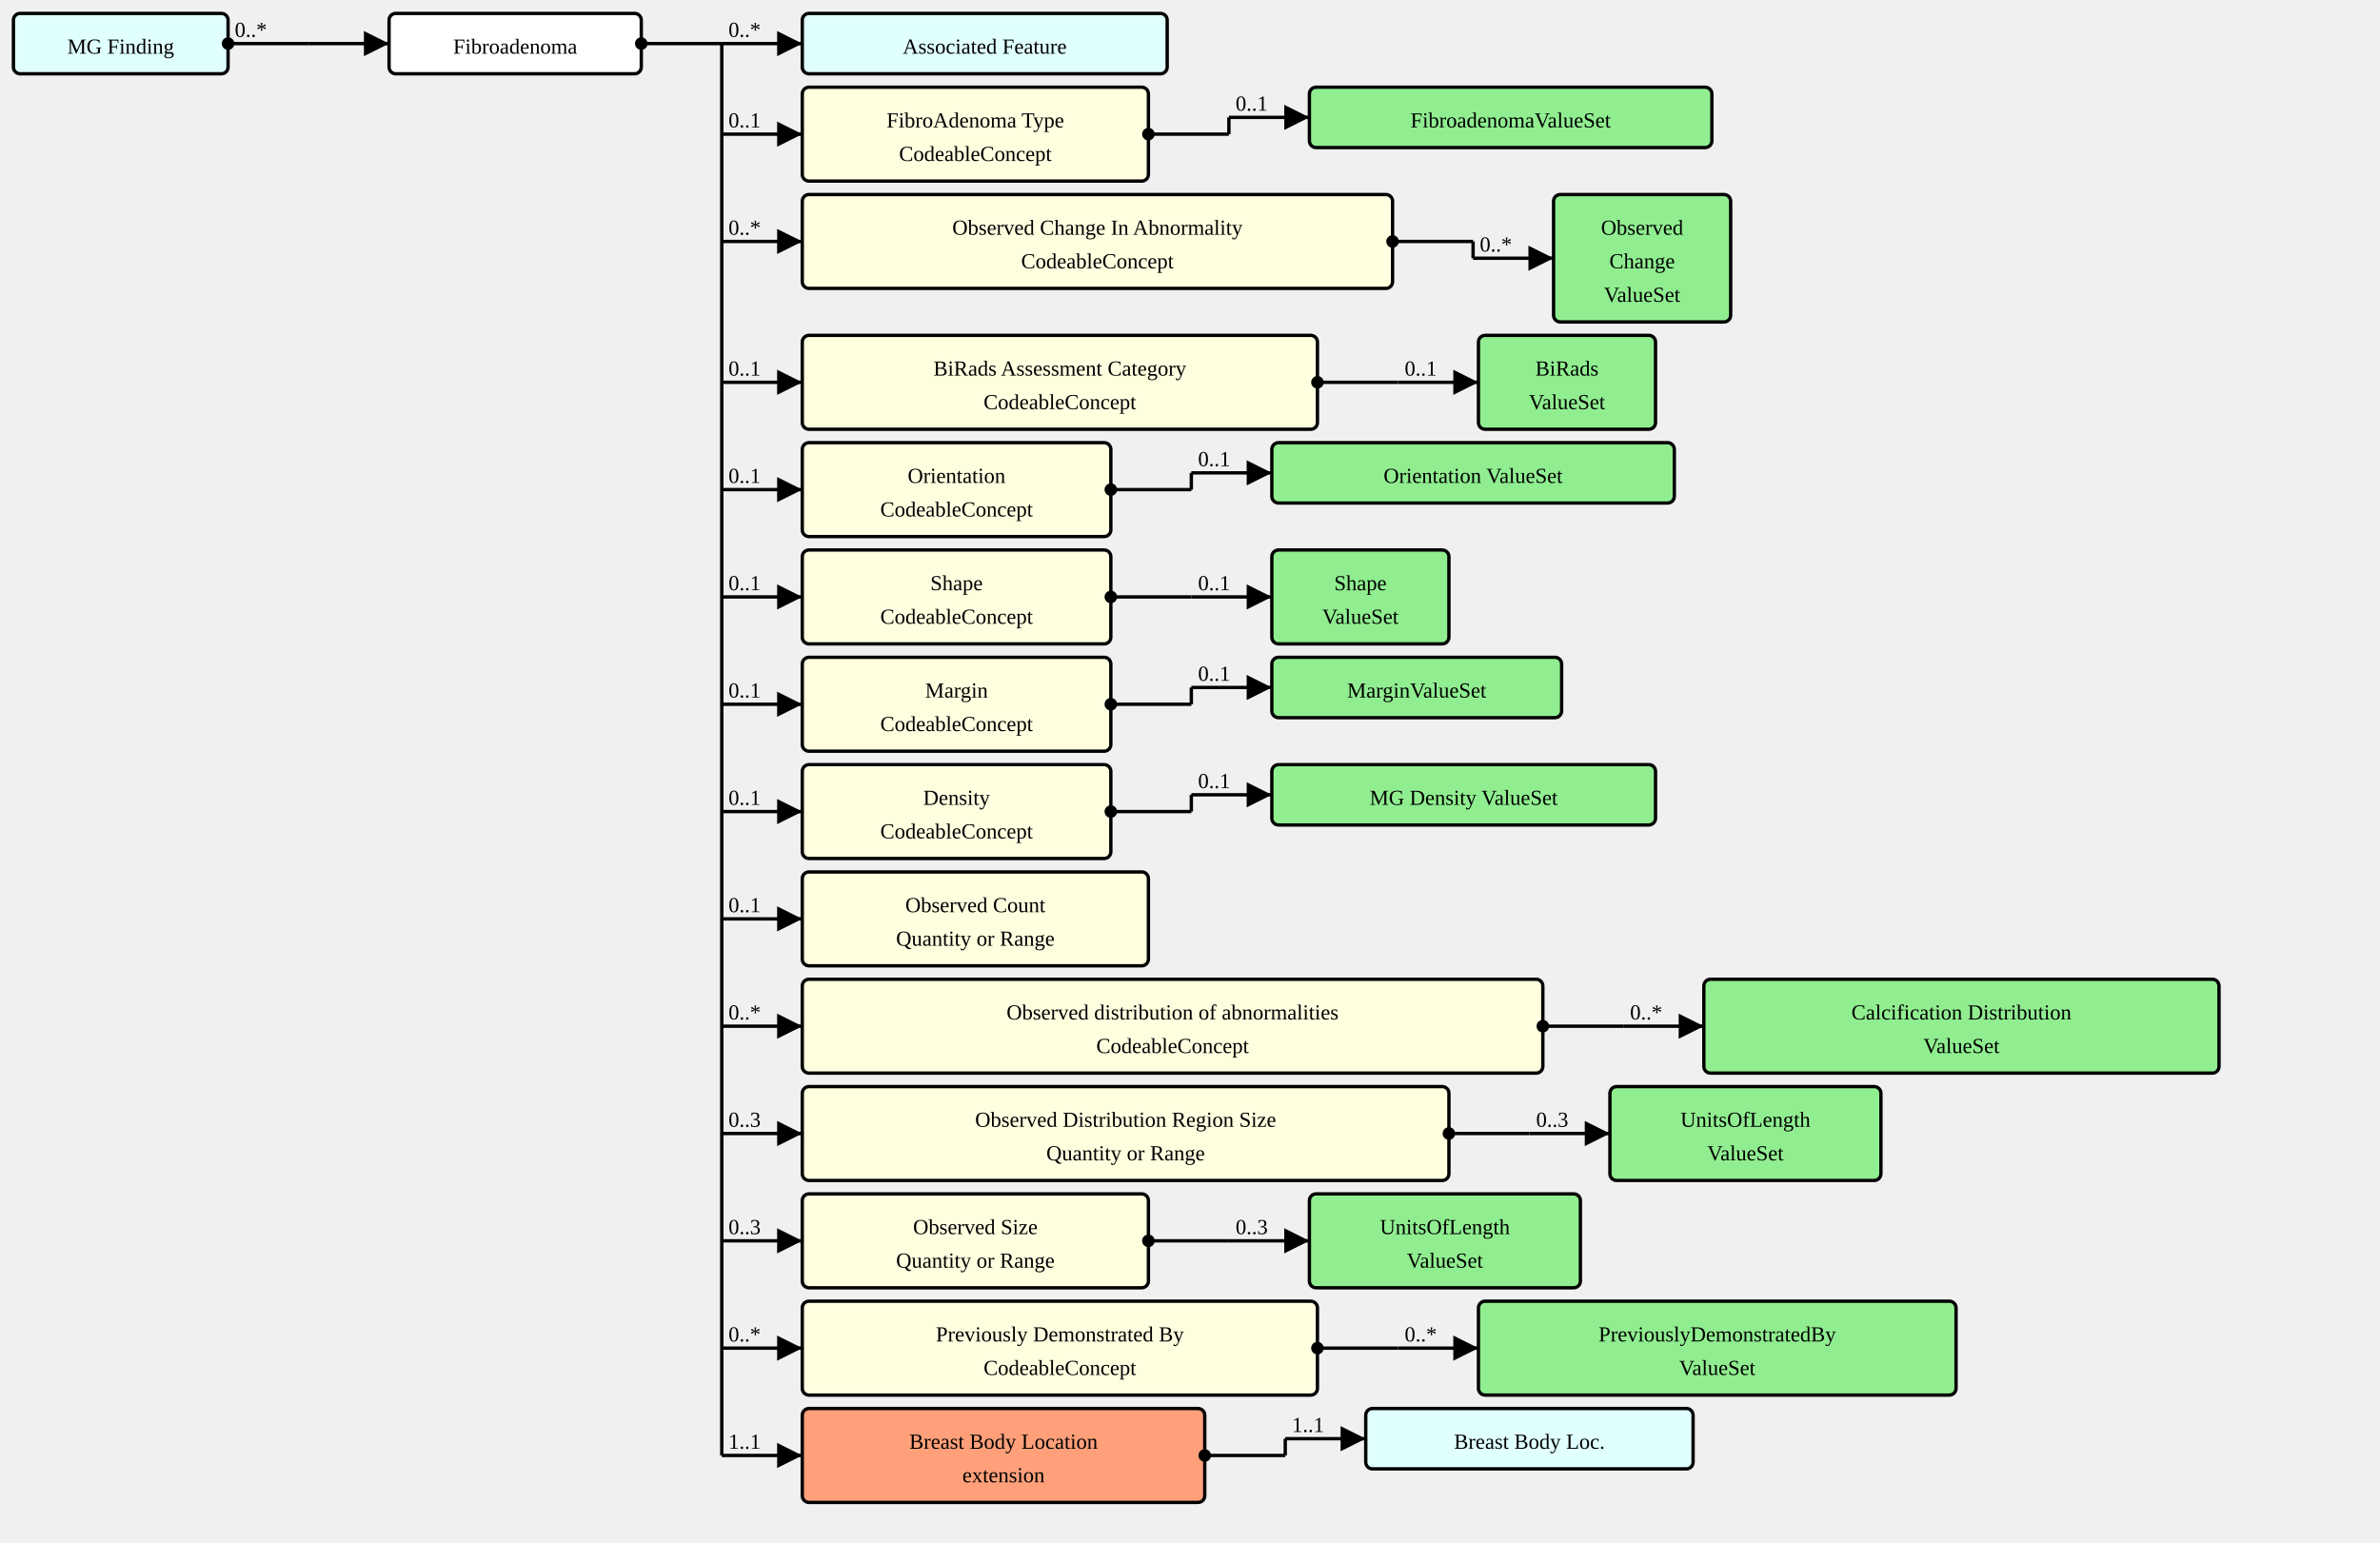
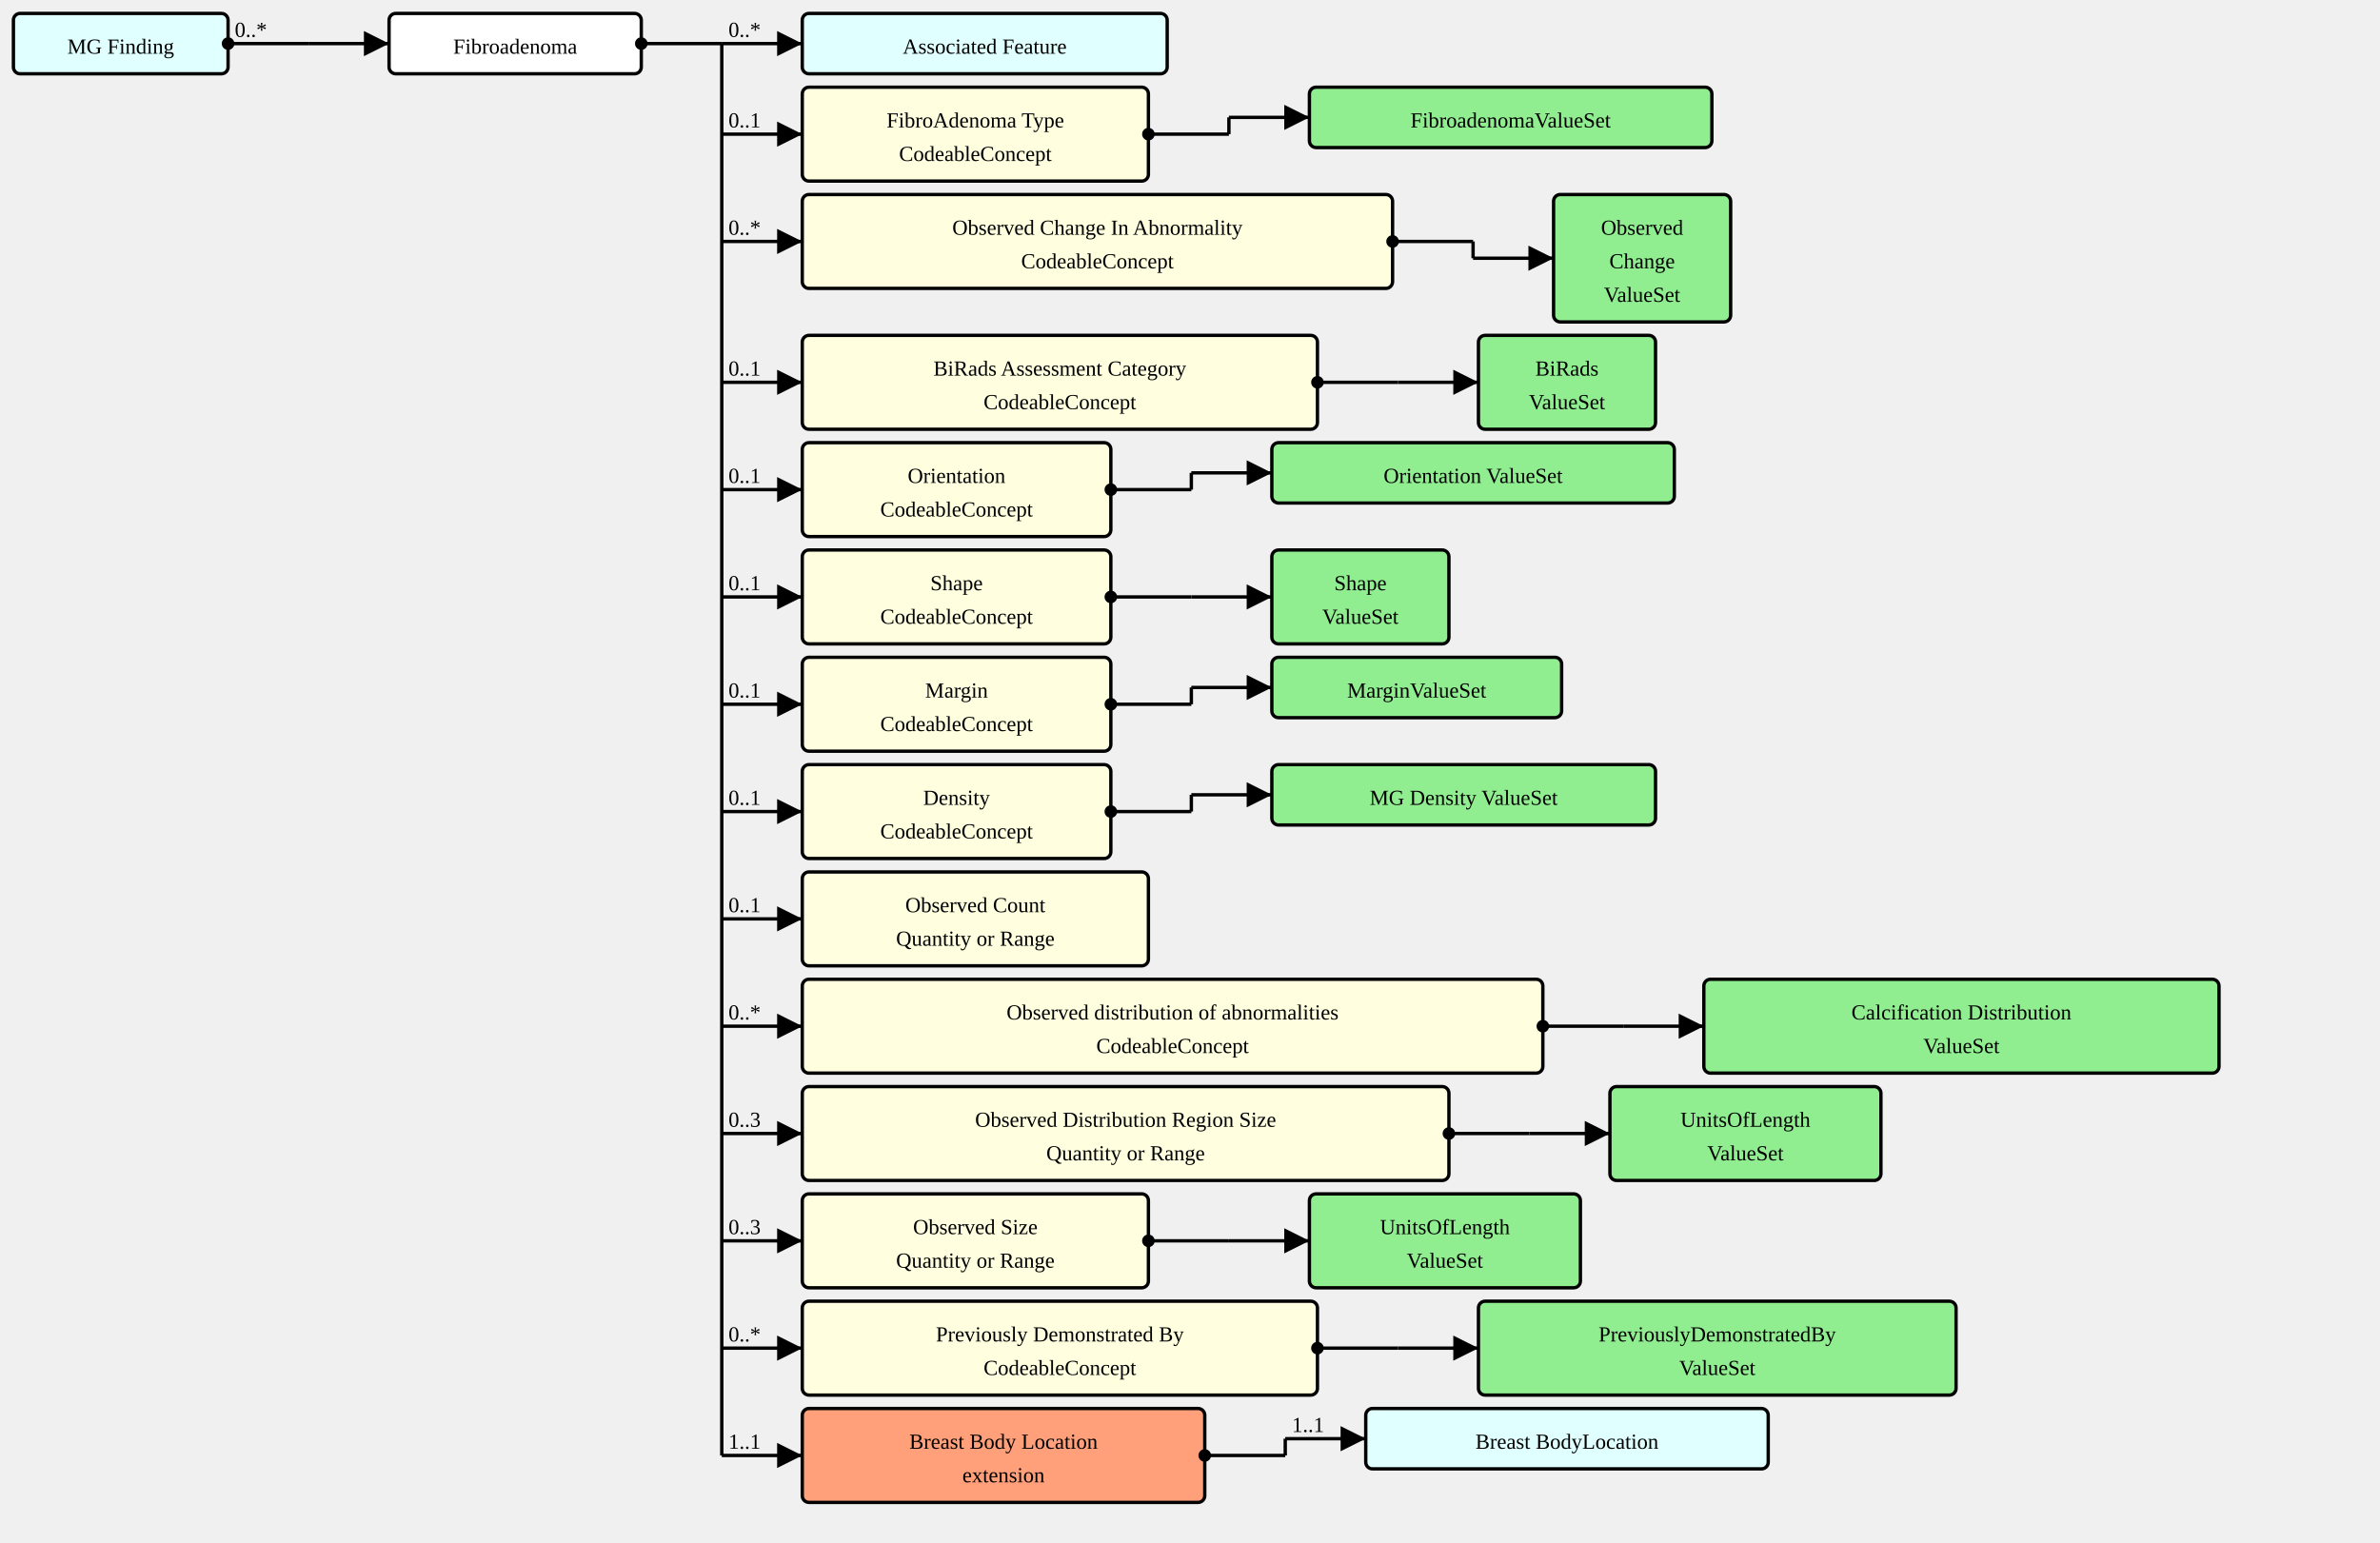
<svg xmlns="http://www.w3.org/2000/svg" version="1.1" width="1330.5" height="862.5">
  <defs>
    <marker id="arrowStart" markerWidth="3.75" markerHeight="3.75" markerUnits="px" refX="1.875" refY="1.875">
      <circle fill="Black" stroke-width="0" cx="1.875" cy="1.875" r="1.875" />
    </marker>
    <marker id="arrowEnd" markerWidth="7.5" markerHeight="7.5" markerUnits="px" refX="7.5" refY="3.75">
      <polygon fill="Black" stroke-width="0" points="0 0 7.5 3.75 0 7.5" />
    </marker>
  </defs>
  <g>
    <g transform="translate(7.5 7.5)">
      <a href="./StructureDefinition-MGFinding.html" target="_top">
        <rect fill="LightCyan" stroke="Black" stroke-width="1.875" x="0" y="0" width="120" height="33.75" rx="3.75" ry="3.75" />
      </a>
      <a href="./StructureDefinition-MGFinding.html" target="_top">
        <text x="60" y="22.5" text-anchor="middle">MG Finding</text>
      </a>
    </g>
    <line stroke="Black" stroke-width="1.875" marker-end="url(#arrowEnd)" x1="172.5" y1="24.375" x2="217.5" y2="24.375" />
    <text x="176.25" y="20.625" text-anchor="left" />
    <line stroke="Black" stroke-width="1.875" marker-start="url(#arrowStart)" x1="127.5" y1="24.375" x2="172.5" y2="24.375" />
    <text x="131.25" y="20.625" text-anchor="left">0..*</text>
    <line stroke="Black" stroke-width="1.875" x1="172.5" y1="24.375" x2="172.5" y2="24.375" />
  </g>
  <g>
    <g transform="translate(217.5 7.5)">
      <rect fill="White" stroke="Black" stroke-width="1.875" x="0" y="0" width="141" height="33.75" rx="3.75" ry="3.75" />
      <text x="70.5" y="22.5" text-anchor="middle">Fibroadenoma</text>
    </g>
    <line stroke="Black" stroke-width="1.875" marker-end="url(#arrowEnd)" x1="403.5" y1="24.375" x2="448.5" y2="24.375" />
    <text x="407.25" y="20.625" text-anchor="left">0..*</text>
    <line stroke="Black" stroke-width="1.875" marker-end="url(#arrowEnd)" x1="403.5" y1="75" x2="448.5" y2="75" />
    <text x="407.25" y="71.25" text-anchor="left">0..1</text>
    <line stroke="Black" stroke-width="1.875" marker-end="url(#arrowEnd)" x1="403.5" y1="135" x2="448.5" y2="135" />
    <text x="407.25" y="131.25" text-anchor="left">0..*</text>
    <line stroke="Black" stroke-width="1.875" marker-end="url(#arrowEnd)" x1="403.5" y1="213.75" x2="448.5" y2="213.75" />
    <text x="407.25" y="210" text-anchor="left">0..1</text>
    <line stroke="Black" stroke-width="1.875" marker-end="url(#arrowEnd)" x1="403.5" y1="273.75" x2="448.5" y2="273.75" />
    <text x="407.25" y="270" text-anchor="left">0..1</text>
    <line stroke="Black" stroke-width="1.875" marker-end="url(#arrowEnd)" x1="403.5" y1="333.75" x2="448.5" y2="333.75" />
    <text x="407.25" y="330" text-anchor="left">0..1</text>
    <line stroke="Black" stroke-width="1.875" marker-end="url(#arrowEnd)" x1="403.5" y1="393.75" x2="448.5" y2="393.75" />
    <text x="407.25" y="390" text-anchor="left">0..1</text>
    <line stroke="Black" stroke-width="1.875" marker-end="url(#arrowEnd)" x1="403.5" y1="453.75" x2="448.5" y2="453.75" />
    <text x="407.25" y="450" text-anchor="left">0..1</text>
    <line stroke="Black" stroke-width="1.875" marker-end="url(#arrowEnd)" x1="403.5" y1="513.75" x2="448.5" y2="513.75" />
    <text x="407.25" y="510" text-anchor="left">0..1</text>
    <line stroke="Black" stroke-width="1.875" marker-end="url(#arrowEnd)" x1="403.5" y1="573.75" x2="448.5" y2="573.75" />
    <text x="407.25" y="570" text-anchor="left">0..*</text>
    <line stroke="Black" stroke-width="1.875" marker-end="url(#arrowEnd)" x1="403.5" y1="633.75" x2="448.5" y2="633.75" />
    <text x="407.25" y="630" text-anchor="left">0..3</text>
    <line stroke="Black" stroke-width="1.875" marker-end="url(#arrowEnd)" x1="403.5" y1="693.75" x2="448.5" y2="693.75" />
    <text x="407.25" y="690" text-anchor="left">0..3</text>
    <line stroke="Black" stroke-width="1.875" marker-end="url(#arrowEnd)" x1="403.5" y1="753.75" x2="448.5" y2="753.75" />
    <text x="407.25" y="750" text-anchor="left">0..*</text>
    <line stroke="Black" stroke-width="1.875" marker-end="url(#arrowEnd)" x1="403.5" y1="813.75" x2="448.5" y2="813.75" />
    <text x="407.25" y="810" text-anchor="left">1..1</text>
    <line stroke="Black" stroke-width="1.875" marker-start="url(#arrowStart)" x1="358.5" y1="24.375" x2="403.5" y2="24.375" />
    <text x="362.25" y="20.625" text-anchor="left" />
    <line stroke="Black" stroke-width="1.875" x1="403.5" y1="24.375" x2="403.5" y2="813.75" />
  </g>
  <g>
    <g transform="translate(448.5 7.5)">
      <a href="./StructureDefinition-AssociatedFeature.html" target="_top">
        <rect fill="LightCyan" stroke="Black" stroke-width="1.875" x="0" y="0" width="204" height="33.75" rx="3.75" ry="3.75" />
      </a>
      <a href="./StructureDefinition-AssociatedFeature.html" target="_top">
        <text x="102" y="22.5" text-anchor="middle">Associated Feature</text>
      </a>
    </g>
  </g>
  <g>
    <g transform="translate(448.5 48.75)">
      <a href="StructureDefinition-AbnormalityFibroadenoma-definitions.html#Observation.component:fibroAdenomaType" target="_top">
        <rect fill="LightYellow" stroke="Black" stroke-width="1.875" x="0" y="0" width="193.5" height="52.5" rx="3.75" ry="3.75" />
      </a>
      <a href="StructureDefinition-AbnormalityFibroadenoma-definitions.html#Observation.component:fibroAdenomaType" target="_top">
        <text x="96.75" y="22.5" text-anchor="middle">FibroAdenoma Type</text>
      </a>
      <a href="StructureDefinition-AbnormalityFibroadenoma-definitions.html#Observation.component:fibroAdenomaType" target="_top">
        <text x="96.75" y="41.25" text-anchor="middle">CodeableConcept</text>
      </a>
    </g>
    <line stroke="Black" stroke-width="1.875" marker-end="url(#arrowEnd)" x1="687" y1="65.625" x2="732" y2="65.625" />
-     <text x="690.75" y="61.875" text-anchor="left">0..1</text>
+     <text x="690.75" y="61.875" text-anchor="left" />
    <line stroke="Black" stroke-width="1.875" marker-start="url(#arrowStart)" x1="642" y1="75" x2="687" y2="75" />
    <text x="645.75" y="71.25" text-anchor="left" />
    <line stroke="Black" stroke-width="1.875" x1="687" y1="65.625" x2="687" y2="75" />
  </g>
  <g>
    <g transform="translate(732 48.75)">
      <a href="./ValueSet-FibroadenomaVS.html" target="_top">
        <rect fill="LightGreen" stroke="Black" stroke-width="1.875" x="0" y="0" width="225" height="33.75" rx="3.75" ry="3.75" />
      </a>
      <a href="./ValueSet-FibroadenomaVS.html" target="_top">
        <text x="112.5" y="22.5" text-anchor="middle">FibroadenomaValueSet</text>
      </a>
    </g>
  </g>
  <g>
    <g transform="translate(448.5 108.75)">
      <a href="StructureDefinition-AbnormalityFibroadenoma-definitions.html#Observation.component:obsChanges" target="_top">
        <rect fill="LightYellow" stroke="Black" stroke-width="1.875" x="0" y="0" width="330" height="52.5" rx="3.75" ry="3.75" />
      </a>
      <a href="StructureDefinition-AbnormalityFibroadenoma-definitions.html#Observation.component:obsChanges" target="_top">
        <text x="165" y="22.5" text-anchor="middle">Observed Change In Abnormality</text>
      </a>
      <a href="StructureDefinition-AbnormalityFibroadenoma-definitions.html#Observation.component:obsChanges" target="_top">
        <text x="165" y="41.25" text-anchor="middle">CodeableConcept</text>
      </a>
    </g>
    <line stroke="Black" stroke-width="1.875" marker-end="url(#arrowEnd)" x1="823.5" y1="144.375" x2="868.5" y2="144.375" />
-     <text x="827.25" y="140.625" text-anchor="left">0..*</text>
+     <text x="827.25" y="140.625" text-anchor="left" />
    <line stroke="Black" stroke-width="1.875" marker-start="url(#arrowStart)" x1="778.5" y1="135" x2="823.5" y2="135" />
    <text x="782.25" y="131.25" text-anchor="left" />
    <line stroke="Black" stroke-width="1.875" x1="823.5" y1="135" x2="823.5" y2="144.375" />
  </g>
  <g>
    <g transform="translate(868.5 108.75)">
      <a href="./ValueSet-ObservedChangesVS.html" target="_top">
        <rect fill="LightGreen" stroke="Black" stroke-width="1.875" x="0" y="0" width="99" height="71.25" rx="3.75" ry="3.75" />
      </a>
      <a href="./ValueSet-ObservedChangesVS.html" target="_top">
        <text x="49.5" y="22.5" text-anchor="middle">Observed</text>
      </a>
      <a href="./ValueSet-ObservedChangesVS.html" target="_top">
        <text x="49.5" y="41.25" text-anchor="middle">Change</text>
      </a>
      <a href="./ValueSet-ObservedChangesVS.html" target="_top">
        <text x="49.5" y="60" text-anchor="middle">ValueSet</text>
      </a>
    </g>
  </g>
  <g>
    <g transform="translate(448.5 187.5)">
      <a href="StructureDefinition-AbnormalityFibroadenoma-definitions.html#Observation.component:biRadsAssessmentCategory" target="_top">
        <rect fill="LightYellow" stroke="Black" stroke-width="1.875" x="0" y="0" width="288" height="52.5" rx="3.75" ry="3.75" />
      </a>
      <a href="StructureDefinition-AbnormalityFibroadenoma-definitions.html#Observation.component:biRadsAssessmentCategory" target="_top">
        <text x="144" y="22.5" text-anchor="middle">BiRads Assessment Category</text>
      </a>
      <a href="StructureDefinition-AbnormalityFibroadenoma-definitions.html#Observation.component:biRadsAssessmentCategory" target="_top">
        <text x="144" y="41.25" text-anchor="middle">CodeableConcept</text>
      </a>
    </g>
    <line stroke="Black" stroke-width="1.875" marker-end="url(#arrowEnd)" x1="781.5" y1="213.75" x2="826.5" y2="213.75" />
-     <text x="785.25" y="210" text-anchor="left">0..1</text>
+     <text x="785.25" y="210" text-anchor="left" />
    <line stroke="Black" stroke-width="1.875" marker-start="url(#arrowStart)" x1="736.5" y1="213.75" x2="781.5" y2="213.75" />
    <text x="740.25" y="210" text-anchor="left" />
    <line stroke="Black" stroke-width="1.875" x1="781.5" y1="213.75" x2="781.5" y2="213.75" />
  </g>
  <g>
    <g transform="translate(826.5 187.5)">
      <a href="./ValueSet-BiRadsAssessmentCategoriesVS.html" target="_top">
        <rect fill="LightGreen" stroke="Black" stroke-width="1.875" x="0" y="0" width="99" height="52.5" rx="3.75" ry="3.75" />
      </a>
      <a href="./ValueSet-BiRadsAssessmentCategoriesVS.html" target="_top">
        <text x="49.5" y="22.5" text-anchor="middle">BiRads</text>
      </a>
      <a href="./ValueSet-BiRadsAssessmentCategoriesVS.html" target="_top">
        <text x="49.5" y="41.25" text-anchor="middle">ValueSet</text>
      </a>
    </g>
  </g>
  <g>
    <g transform="translate(448.5 247.5)">
      <a href="StructureDefinition-AbnormalityFibroadenoma-definitions.html#Observation.component:orientation" target="_top">
        <rect fill="LightYellow" stroke="Black" stroke-width="1.875" x="0" y="0" width="172.5" height="52.5" rx="3.75" ry="3.75" />
      </a>
      <a href="StructureDefinition-AbnormalityFibroadenoma-definitions.html#Observation.component:orientation" target="_top">
        <text x="86.25" y="22.5" text-anchor="middle">Orientation</text>
      </a>
      <a href="StructureDefinition-AbnormalityFibroadenoma-definitions.html#Observation.component:orientation" target="_top">
        <text x="86.25" y="41.25" text-anchor="middle">CodeableConcept</text>
      </a>
    </g>
    <line stroke="Black" stroke-width="1.875" marker-end="url(#arrowEnd)" x1="666" y1="264.375" x2="711" y2="264.375" />
-     <text x="669.75" y="260.625" text-anchor="left">0..1</text>
+     <text x="669.75" y="260.625" text-anchor="left" />
    <line stroke="Black" stroke-width="1.875" marker-start="url(#arrowStart)" x1="621" y1="273.75" x2="666" y2="273.75" />
    <text x="624.75" y="270" text-anchor="left" />
    <line stroke="Black" stroke-width="1.875" x1="666" y1="264.375" x2="666" y2="273.75" />
  </g>
  <g>
    <g transform="translate(711 247.5)">
      <a href="./ValueSet-OrientationVS.html" target="_top">
        <rect fill="LightGreen" stroke="Black" stroke-width="1.875" x="0" y="0" width="225" height="33.75" rx="3.75" ry="3.75" />
      </a>
      <a href="./ValueSet-OrientationVS.html" target="_top">
        <text x="112.5" y="22.5" text-anchor="middle">Orientation ValueSet</text>
      </a>
    </g>
  </g>
  <g>
    <g transform="translate(448.5 307.5)">
      <a href="StructureDefinition-AbnormalityFibroadenoma-definitions.html#Observation.component:shape" target="_top">
        <rect fill="LightYellow" stroke="Black" stroke-width="1.875" x="0" y="0" width="172.5" height="52.5" rx="3.75" ry="3.75" />
      </a>
      <a href="StructureDefinition-AbnormalityFibroadenoma-definitions.html#Observation.component:shape" target="_top">
        <text x="86.25" y="22.5" text-anchor="middle">Shape</text>
      </a>
      <a href="StructureDefinition-AbnormalityFibroadenoma-definitions.html#Observation.component:shape" target="_top">
        <text x="86.25" y="41.25" text-anchor="middle">CodeableConcept</text>
      </a>
    </g>
    <line stroke="Black" stroke-width="1.875" marker-end="url(#arrowEnd)" x1="666" y1="333.75" x2="711" y2="333.75" />
-     <text x="669.75" y="330" text-anchor="left">0..1</text>
+     <text x="669.75" y="330" text-anchor="left" />
    <line stroke="Black" stroke-width="1.875" marker-start="url(#arrowStart)" x1="621" y1="333.75" x2="666" y2="333.75" />
    <text x="624.75" y="330" text-anchor="left" />
    <line stroke="Black" stroke-width="1.875" x1="666" y1="333.75" x2="666" y2="333.75" />
  </g>
  <g>
    <g transform="translate(711 307.5)">
      <a href="./ValueSet-ShapeVS.html" target="_top">
        <rect fill="LightGreen" stroke="Black" stroke-width="1.875" x="0" y="0" width="99" height="52.5" rx="3.75" ry="3.75" />
      </a>
      <a href="./ValueSet-ShapeVS.html" target="_top">
        <text x="49.5" y="22.5" text-anchor="middle">Shape</text>
      </a>
      <a href="./ValueSet-ShapeVS.html" target="_top">
        <text x="49.5" y="41.25" text-anchor="middle">ValueSet</text>
      </a>
    </g>
  </g>
  <g>
    <g transform="translate(448.5 367.5)">
      <a href="StructureDefinition-AbnormalityFibroadenoma-definitions.html#Observation.component:margin" target="_top">
        <rect fill="LightYellow" stroke="Black" stroke-width="1.875" x="0" y="0" width="172.5" height="52.5" rx="3.75" ry="3.75" />
      </a>
      <a href="StructureDefinition-AbnormalityFibroadenoma-definitions.html#Observation.component:margin" target="_top">
        <text x="86.25" y="22.5" text-anchor="middle">Margin</text>
      </a>
      <a href="StructureDefinition-AbnormalityFibroadenoma-definitions.html#Observation.component:margin" target="_top">
        <text x="86.25" y="41.25" text-anchor="middle">CodeableConcept</text>
      </a>
    </g>
    <line stroke="Black" stroke-width="1.875" marker-end="url(#arrowEnd)" x1="666" y1="384.375" x2="711" y2="384.375" />
-     <text x="669.75" y="380.625" text-anchor="left">0..1</text>
+     <text x="669.75" y="380.625" text-anchor="left" />
    <line stroke="Black" stroke-width="1.875" marker-start="url(#arrowStart)" x1="621" y1="393.75" x2="666" y2="393.75" />
    <text x="624.75" y="390" text-anchor="left" />
    <line stroke="Black" stroke-width="1.875" x1="666" y1="384.375" x2="666" y2="393.75" />
  </g>
  <g>
    <g transform="translate(711 367.5)">
      <a href="./ValueSet-MarginVS.html" target="_top">
        <rect fill="LightGreen" stroke="Black" stroke-width="1.875" x="0" y="0" width="162" height="33.75" rx="3.75" ry="3.75" />
      </a>
      <a href="./ValueSet-MarginVS.html" target="_top">
        <text x="81" y="22.5" text-anchor="middle">MarginValueSet</text>
      </a>
    </g>
  </g>
  <g>
    <g transform="translate(448.5 427.5)">
      <a href="StructureDefinition-AbnormalityFibroadenoma-definitions.html#Observation.component:mgDensity" target="_top">
        <rect fill="LightYellow" stroke="Black" stroke-width="1.875" x="0" y="0" width="172.5" height="52.5" rx="3.75" ry="3.75" />
      </a>
      <a href="StructureDefinition-AbnormalityFibroadenoma-definitions.html#Observation.component:mgDensity" target="_top">
        <text x="86.25" y="22.5" text-anchor="middle">Density</text>
      </a>
      <a href="StructureDefinition-AbnormalityFibroadenoma-definitions.html#Observation.component:mgDensity" target="_top">
        <text x="86.25" y="41.25" text-anchor="middle">CodeableConcept</text>
      </a>
    </g>
    <line stroke="Black" stroke-width="1.875" marker-end="url(#arrowEnd)" x1="666" y1="444.375" x2="711" y2="444.375" />
-     <text x="669.75" y="440.625" text-anchor="left">0..1</text>
+     <text x="669.75" y="440.625" text-anchor="left" />
    <line stroke="Black" stroke-width="1.875" marker-start="url(#arrowStart)" x1="621" y1="453.75" x2="666" y2="453.75" />
    <text x="624.75" y="450" text-anchor="left" />
    <line stroke="Black" stroke-width="1.875" x1="666" y1="444.375" x2="666" y2="453.75" />
  </g>
  <g>
    <g transform="translate(711 427.5)">
      <a href="./ValueSet-MGDensityVS.html" target="_top">
        <rect fill="LightGreen" stroke="Black" stroke-width="1.875" x="0" y="0" width="214.5" height="33.75" rx="3.75" ry="3.75" />
      </a>
      <a href="./ValueSet-MGDensityVS.html" target="_top">
        <text x="107.25" y="22.5" text-anchor="middle">MG Density ValueSet</text>
      </a>
    </g>
  </g>
  <g>
    <g transform="translate(448.5 487.5)">
      <a href="StructureDefinition-AbnormalityFibroadenoma-definitions.html#Observation.component:obsCount" target="_top">
        <rect fill="LightYellow" stroke="Black" stroke-width="1.875" x="0" y="0" width="193.5" height="52.5" rx="3.75" ry="3.75" />
      </a>
      <a href="StructureDefinition-AbnormalityFibroadenoma-definitions.html#Observation.component:obsCount" target="_top">
        <text x="96.75" y="22.5" text-anchor="middle">Observed Count</text>
      </a>
      <a href="StructureDefinition-AbnormalityFibroadenoma-definitions.html#Observation.component:obsCount" target="_top">
        <text x="96.75" y="41.25" text-anchor="middle">Quantity or Range</text>
      </a>
    </g>
  </g>
  <g>
    <g transform="translate(448.5 547.5)">
      <a href="StructureDefinition-AbnormalityFibroadenoma-definitions.html#Observation.component:obsDistribution" target="_top">
        <rect fill="LightYellow" stroke="Black" stroke-width="1.875" x="0" y="0" width="414" height="52.5" rx="3.75" ry="3.75" />
      </a>
      <a href="StructureDefinition-AbnormalityFibroadenoma-definitions.html#Observation.component:obsDistribution" target="_top">
        <text x="207" y="22.5" text-anchor="middle">Observed distribution of abnormalities</text>
      </a>
      <a href="StructureDefinition-AbnormalityFibroadenoma-definitions.html#Observation.component:obsDistribution" target="_top">
        <text x="207" y="41.25" text-anchor="middle">CodeableConcept</text>
      </a>
    </g>
    <line stroke="Black" stroke-width="1.875" marker-end="url(#arrowEnd)" x1="907.5" y1="573.75" x2="952.5" y2="573.75" />
-     <text x="911.25" y="570" text-anchor="left">0..*</text>
+     <text x="911.25" y="570" text-anchor="left" />
    <line stroke="Black" stroke-width="1.875" marker-start="url(#arrowStart)" x1="862.5" y1="573.75" x2="907.5" y2="573.75" />
    <text x="866.25" y="570" text-anchor="left" />
    <line stroke="Black" stroke-width="1.875" x1="907.5" y1="573.75" x2="907.5" y2="573.75" />
  </g>
  <g>
    <g transform="translate(952.5 547.5)">
      <a href="./ValueSet-CalcificationDistributionVS.html" target="_top">
        <rect fill="LightGreen" stroke="Black" stroke-width="1.875" x="0" y="0" width="288" height="52.5" rx="3.75" ry="3.75" />
      </a>
      <a href="./ValueSet-CalcificationDistributionVS.html" target="_top">
        <text x="144" y="22.5" text-anchor="middle">Calcification Distribution</text>
      </a>
      <a href="./ValueSet-CalcificationDistributionVS.html" target="_top">
        <text x="144" y="41.25" text-anchor="middle">ValueSet</text>
      </a>
    </g>
  </g>
  <g>
    <g transform="translate(448.5 607.5)">
      <a href="StructureDefinition-AbnormalityFibroadenoma-definitions.html#Observation.component:obsDistRegionSize" target="_top">
        <rect fill="LightYellow" stroke="Black" stroke-width="1.875" x="0" y="0" width="361.5" height="52.5" rx="3.75" ry="3.75" />
      </a>
      <a href="StructureDefinition-AbnormalityFibroadenoma-definitions.html#Observation.component:obsDistRegionSize" target="_top">
        <text x="180.75" y="22.5" text-anchor="middle">Observed Distribution Region Size</text>
      </a>
      <a href="StructureDefinition-AbnormalityFibroadenoma-definitions.html#Observation.component:obsDistRegionSize" target="_top">
        <text x="180.75" y="41.25" text-anchor="middle">Quantity or Range</text>
      </a>
    </g>
    <line stroke="Black" stroke-width="1.875" marker-end="url(#arrowEnd)" x1="855" y1="633.75" x2="900" y2="633.75" />
-     <text x="858.75" y="630" text-anchor="left">0..3</text>
+     <text x="858.75" y="630" text-anchor="left" />
    <line stroke="Black" stroke-width="1.875" marker-start="url(#arrowStart)" x1="810" y1="633.75" x2="855" y2="633.75" />
    <text x="813.75" y="630" text-anchor="left" />
    <line stroke="Black" stroke-width="1.875" x1="855" y1="633.75" x2="855" y2="633.75" />
  </g>
  <g>
    <g transform="translate(900 607.5)">
      <a href="./ValueSet-UnitsOfLengthVS.html" target="_top">
        <rect fill="LightGreen" stroke="Black" stroke-width="1.875" x="0" y="0" width="151.5" height="52.5" rx="3.75" ry="3.75" />
      </a>
      <a href="./ValueSet-UnitsOfLengthVS.html" target="_top">
        <text x="75.75" y="22.5" text-anchor="middle">UnitsOfLength</text>
      </a>
      <a href="./ValueSet-UnitsOfLengthVS.html" target="_top">
        <text x="75.75" y="41.25" text-anchor="middle">ValueSet</text>
      </a>
    </g>
  </g>
  <g>
    <g transform="translate(448.5 667.5)">
      <a href="StructureDefinition-AbnormalityFibroadenoma-definitions.html#Observation.component:obsSize" target="_top">
        <rect fill="LightYellow" stroke="Black" stroke-width="1.875" x="0" y="0" width="193.5" height="52.5" rx="3.75" ry="3.75" />
      </a>
      <a href="StructureDefinition-AbnormalityFibroadenoma-definitions.html#Observation.component:obsSize" target="_top">
        <text x="96.75" y="22.5" text-anchor="middle">Observed Size</text>
      </a>
      <a href="StructureDefinition-AbnormalityFibroadenoma-definitions.html#Observation.component:obsSize" target="_top">
        <text x="96.75" y="41.25" text-anchor="middle">Quantity or Range</text>
      </a>
    </g>
    <line stroke="Black" stroke-width="1.875" marker-end="url(#arrowEnd)" x1="687" y1="693.75" x2="732" y2="693.75" />
-     <text x="690.75" y="690" text-anchor="left">0..3</text>
+     <text x="690.75" y="690" text-anchor="left" />
    <line stroke="Black" stroke-width="1.875" marker-start="url(#arrowStart)" x1="642" y1="693.75" x2="687" y2="693.75" />
    <text x="645.75" y="690" text-anchor="left" />
    <line stroke="Black" stroke-width="1.875" x1="687" y1="693.75" x2="687" y2="693.75" />
  </g>
  <g>
    <g transform="translate(732 667.5)">
      <a href="./ValueSet-UnitsOfLengthVS.html" target="_top">
        <rect fill="LightGreen" stroke="Black" stroke-width="1.875" x="0" y="0" width="151.5" height="52.5" rx="3.75" ry="3.75" />
      </a>
      <a href="./ValueSet-UnitsOfLengthVS.html" target="_top">
        <text x="75.75" y="22.5" text-anchor="middle">UnitsOfLength</text>
      </a>
      <a href="./ValueSet-UnitsOfLengthVS.html" target="_top">
        <text x="75.75" y="41.25" text-anchor="middle">ValueSet</text>
      </a>
    </g>
  </g>
  <g>
    <g transform="translate(448.5 727.5)">
      <a href="StructureDefinition-AbnormalityFibroadenoma-definitions.html#Observation.component:PreviouslyDemonstratedBy" target="_top">
        <rect fill="LightYellow" stroke="Black" stroke-width="1.875" x="0" y="0" width="288" height="52.5" rx="3.75" ry="3.75" />
      </a>
      <a href="StructureDefinition-AbnormalityFibroadenoma-definitions.html#Observation.component:PreviouslyDemonstratedBy" target="_top">
        <text x="144" y="22.5" text-anchor="middle">Previously Demonstrated By</text>
      </a>
      <a href="StructureDefinition-AbnormalityFibroadenoma-definitions.html#Observation.component:PreviouslyDemonstratedBy" target="_top">
        <text x="144" y="41.25" text-anchor="middle">CodeableConcept</text>
      </a>
    </g>
    <line stroke="Black" stroke-width="1.875" marker-end="url(#arrowEnd)" x1="781.5" y1="753.75" x2="826.5" y2="753.75" />
-     <text x="785.25" y="750" text-anchor="left">0..*</text>
+     <text x="785.25" y="750" text-anchor="left" />
    <line stroke="Black" stroke-width="1.875" marker-start="url(#arrowStart)" x1="736.5" y1="753.75" x2="781.5" y2="753.75" />
    <text x="740.25" y="750" text-anchor="left" />
    <line stroke="Black" stroke-width="1.875" x1="781.5" y1="753.75" x2="781.5" y2="753.75" />
  </g>
  <g>
    <g transform="translate(826.5 727.5)">
      <a href="./ValueSet-PreviouslyDemonstratedByVS.html" target="_top">
        <rect fill="LightGreen" stroke="Black" stroke-width="1.875" x="0" y="0" width="267" height="52.5" rx="3.75" ry="3.75" />
      </a>
      <a href="./ValueSet-PreviouslyDemonstratedByVS.html" target="_top">
        <text x="133.5" y="22.5" text-anchor="middle">PreviouslyDemonstratedBy</text>
      </a>
      <a href="./ValueSet-PreviouslyDemonstratedByVS.html" target="_top">
        <text x="133.5" y="41.25" text-anchor="middle">ValueSet</text>
      </a>
    </g>
  </g>
  <g>
    <g transform="translate(448.5 787.5)">
      <a href="StructureDefinition-AbnormalityFibroadenoma-definitions.html#Observation.bodySite.extension:breastBodyLocation" target="_top">
        <rect fill="LightSalmon" stroke="Black" stroke-width="1.875" x="0" y="0" width="225" height="52.5" rx="3.75" ry="3.75" />
      </a>
      <a href="StructureDefinition-AbnormalityFibroadenoma-definitions.html#Observation.bodySite.extension:breastBodyLocation" target="_top">
        <text x="112.5" y="22.5" text-anchor="middle">Breast Body Location</text>
      </a>
      <a href="StructureDefinition-AbnormalityFibroadenoma-definitions.html#Observation.bodySite.extension:breastBodyLocation" target="_top">
        <text x="112.5" y="41.25" text-anchor="middle">extension</text>
      </a>
    </g>
    <line stroke="Black" stroke-width="1.875" marker-end="url(#arrowEnd)" x1="718.5" y1="804.375" x2="763.5" y2="804.375" />
    <text x="722.25" y="800.625" text-anchor="left">1..1</text>
    <line stroke="Black" stroke-width="1.875" marker-start="url(#arrowStart)" x1="673.5" y1="813.75" x2="718.5" y2="813.75" />
    <text x="677.25" y="810" text-anchor="left" />
    <line stroke="Black" stroke-width="1.875" x1="718.5" y1="804.375" x2="718.5" y2="813.75" />
  </g>
  <g>
    <g transform="translate(763.5 787.5)">
      <a href="./StructureDefinition-BreastBodyLocationExtension.html" target="_top">
-         <rect fill="LightCyan" stroke="Black" stroke-width="1.875" x="0" y="0" width="183" height="33.75" rx="3.75" ry="3.75" />
+         <rect fill="LightCyan" stroke="Black" stroke-width="1.875" x="0" y="0" width="225" height="33.75" rx="3.75" ry="3.75" />
      </a>
      <a href="./StructureDefinition-BreastBodyLocationExtension.html" target="_top">
-         <text x="91.5" y="22.5" text-anchor="middle">Breast Body Loc.</text>
+         <text x="112.5" y="22.5" text-anchor="middle">Breast Body
+ Location</text>
      </a>
    </g>
  </g>
</svg>
